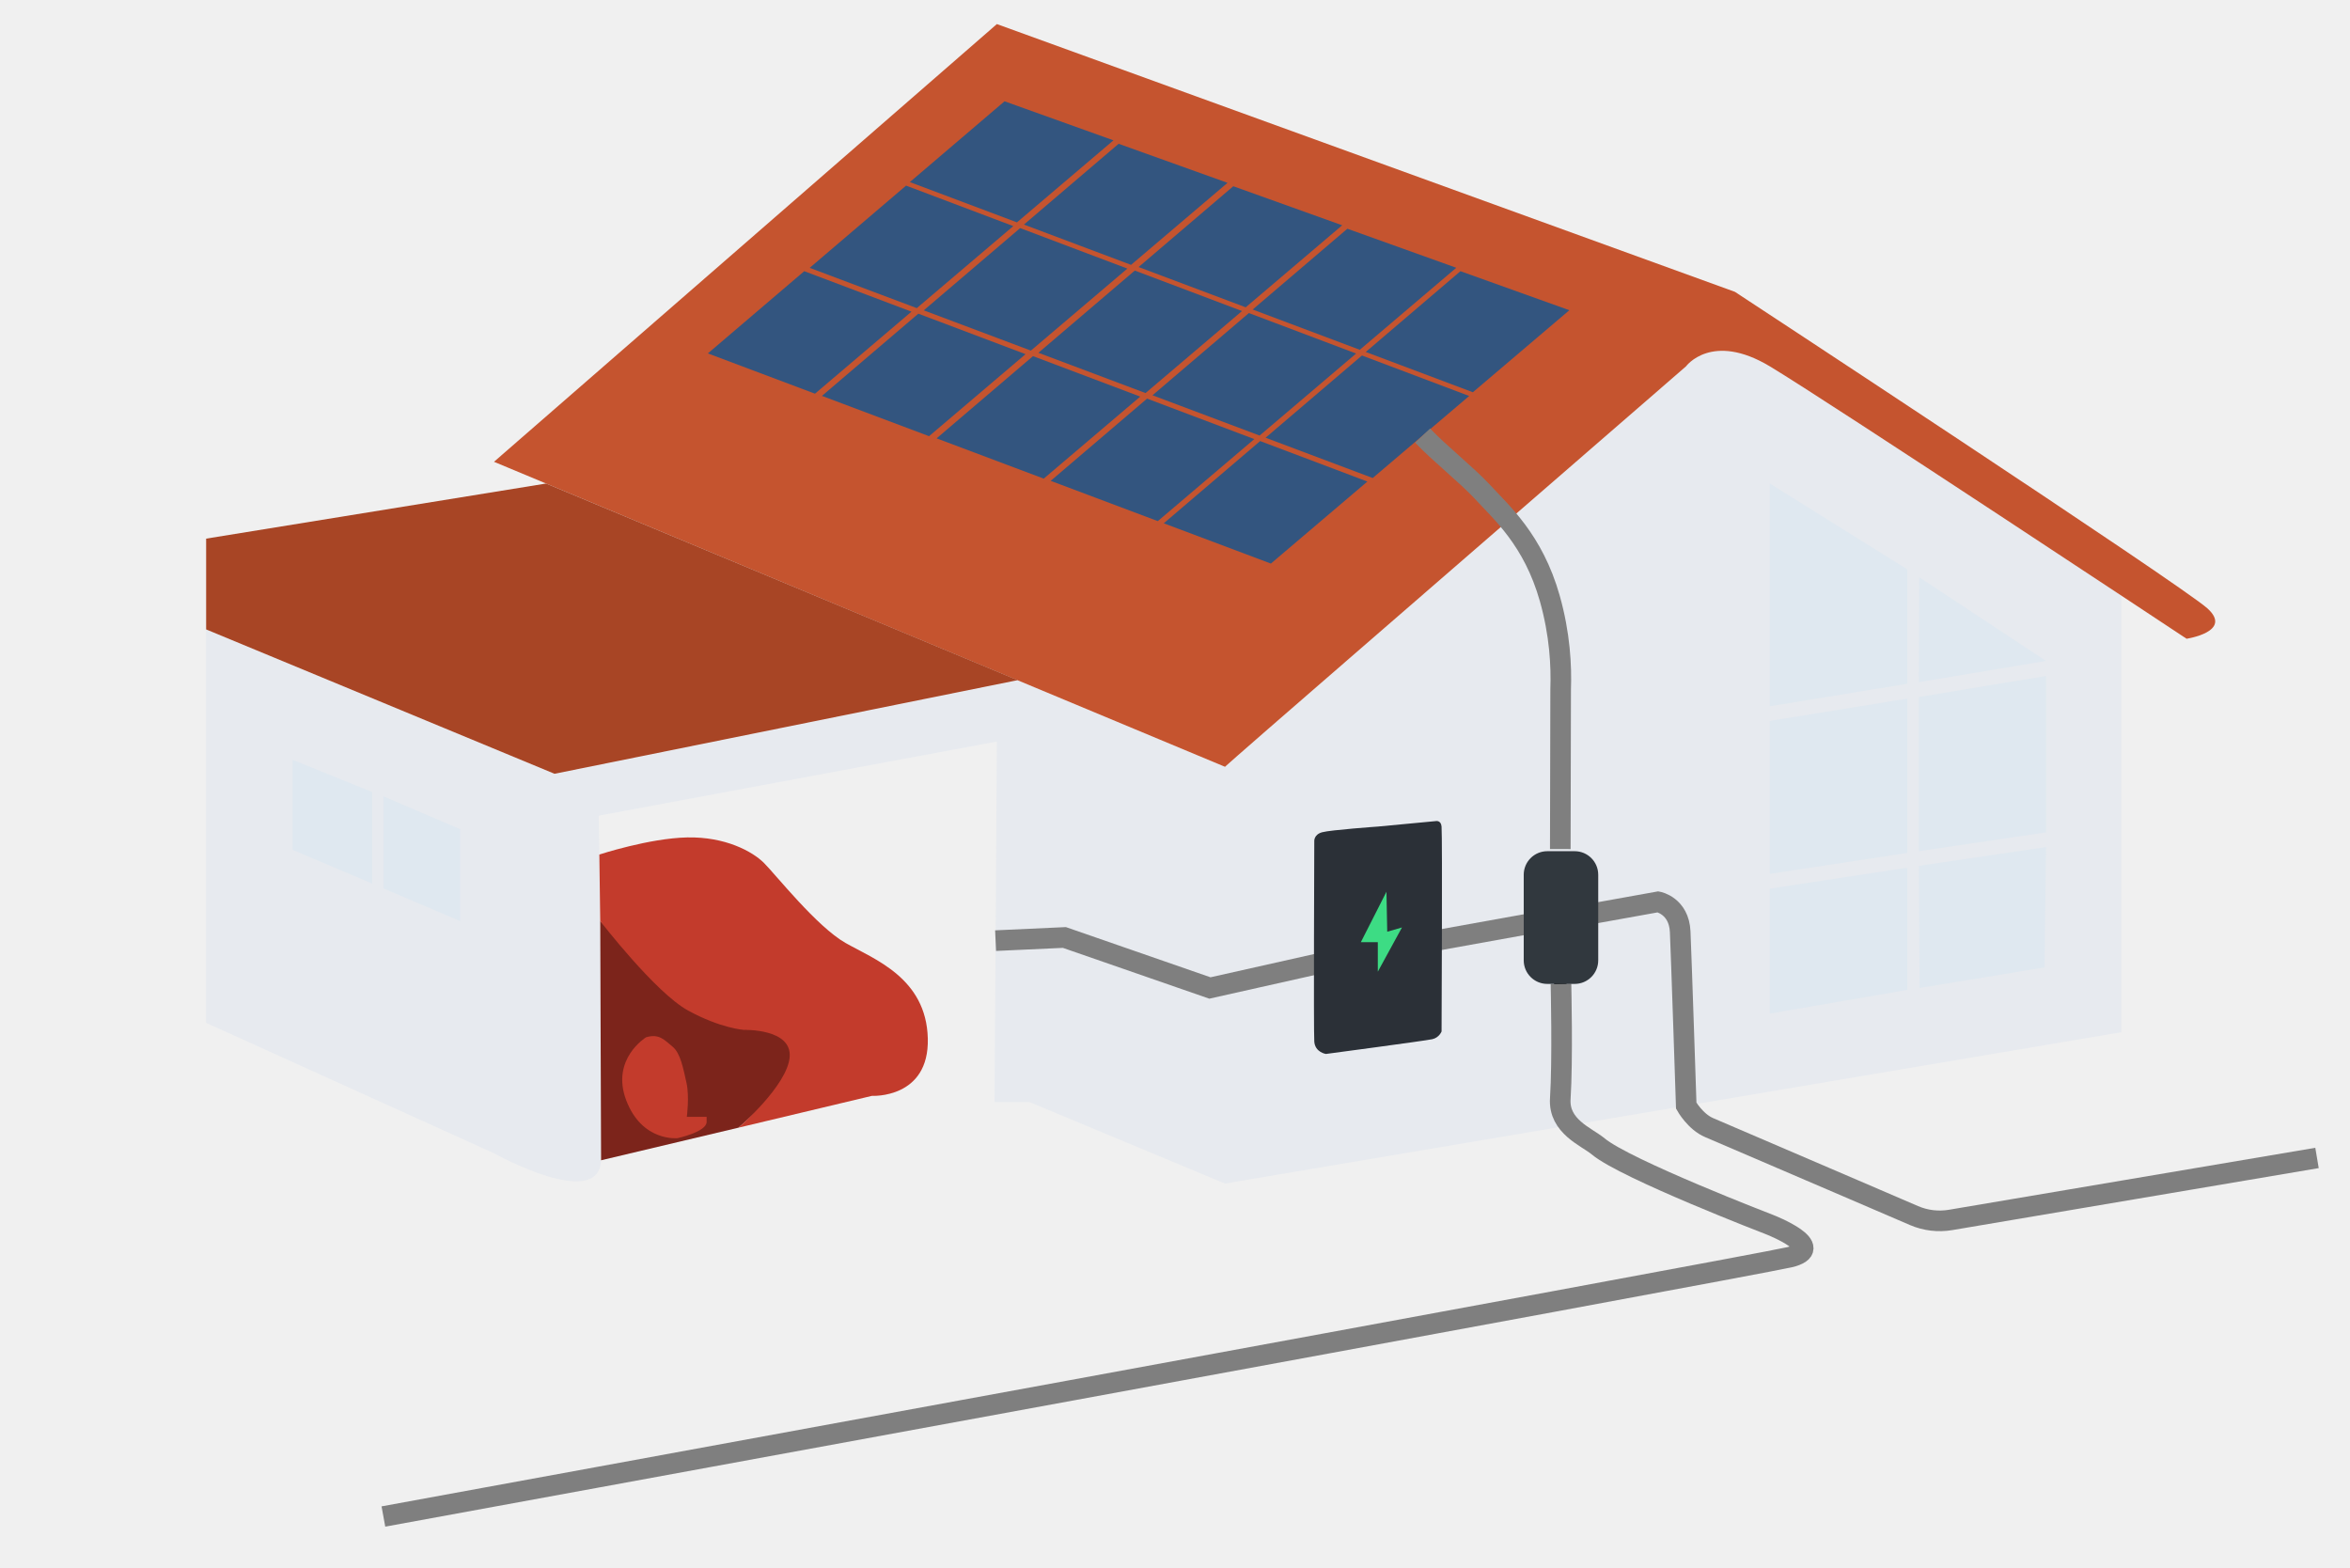
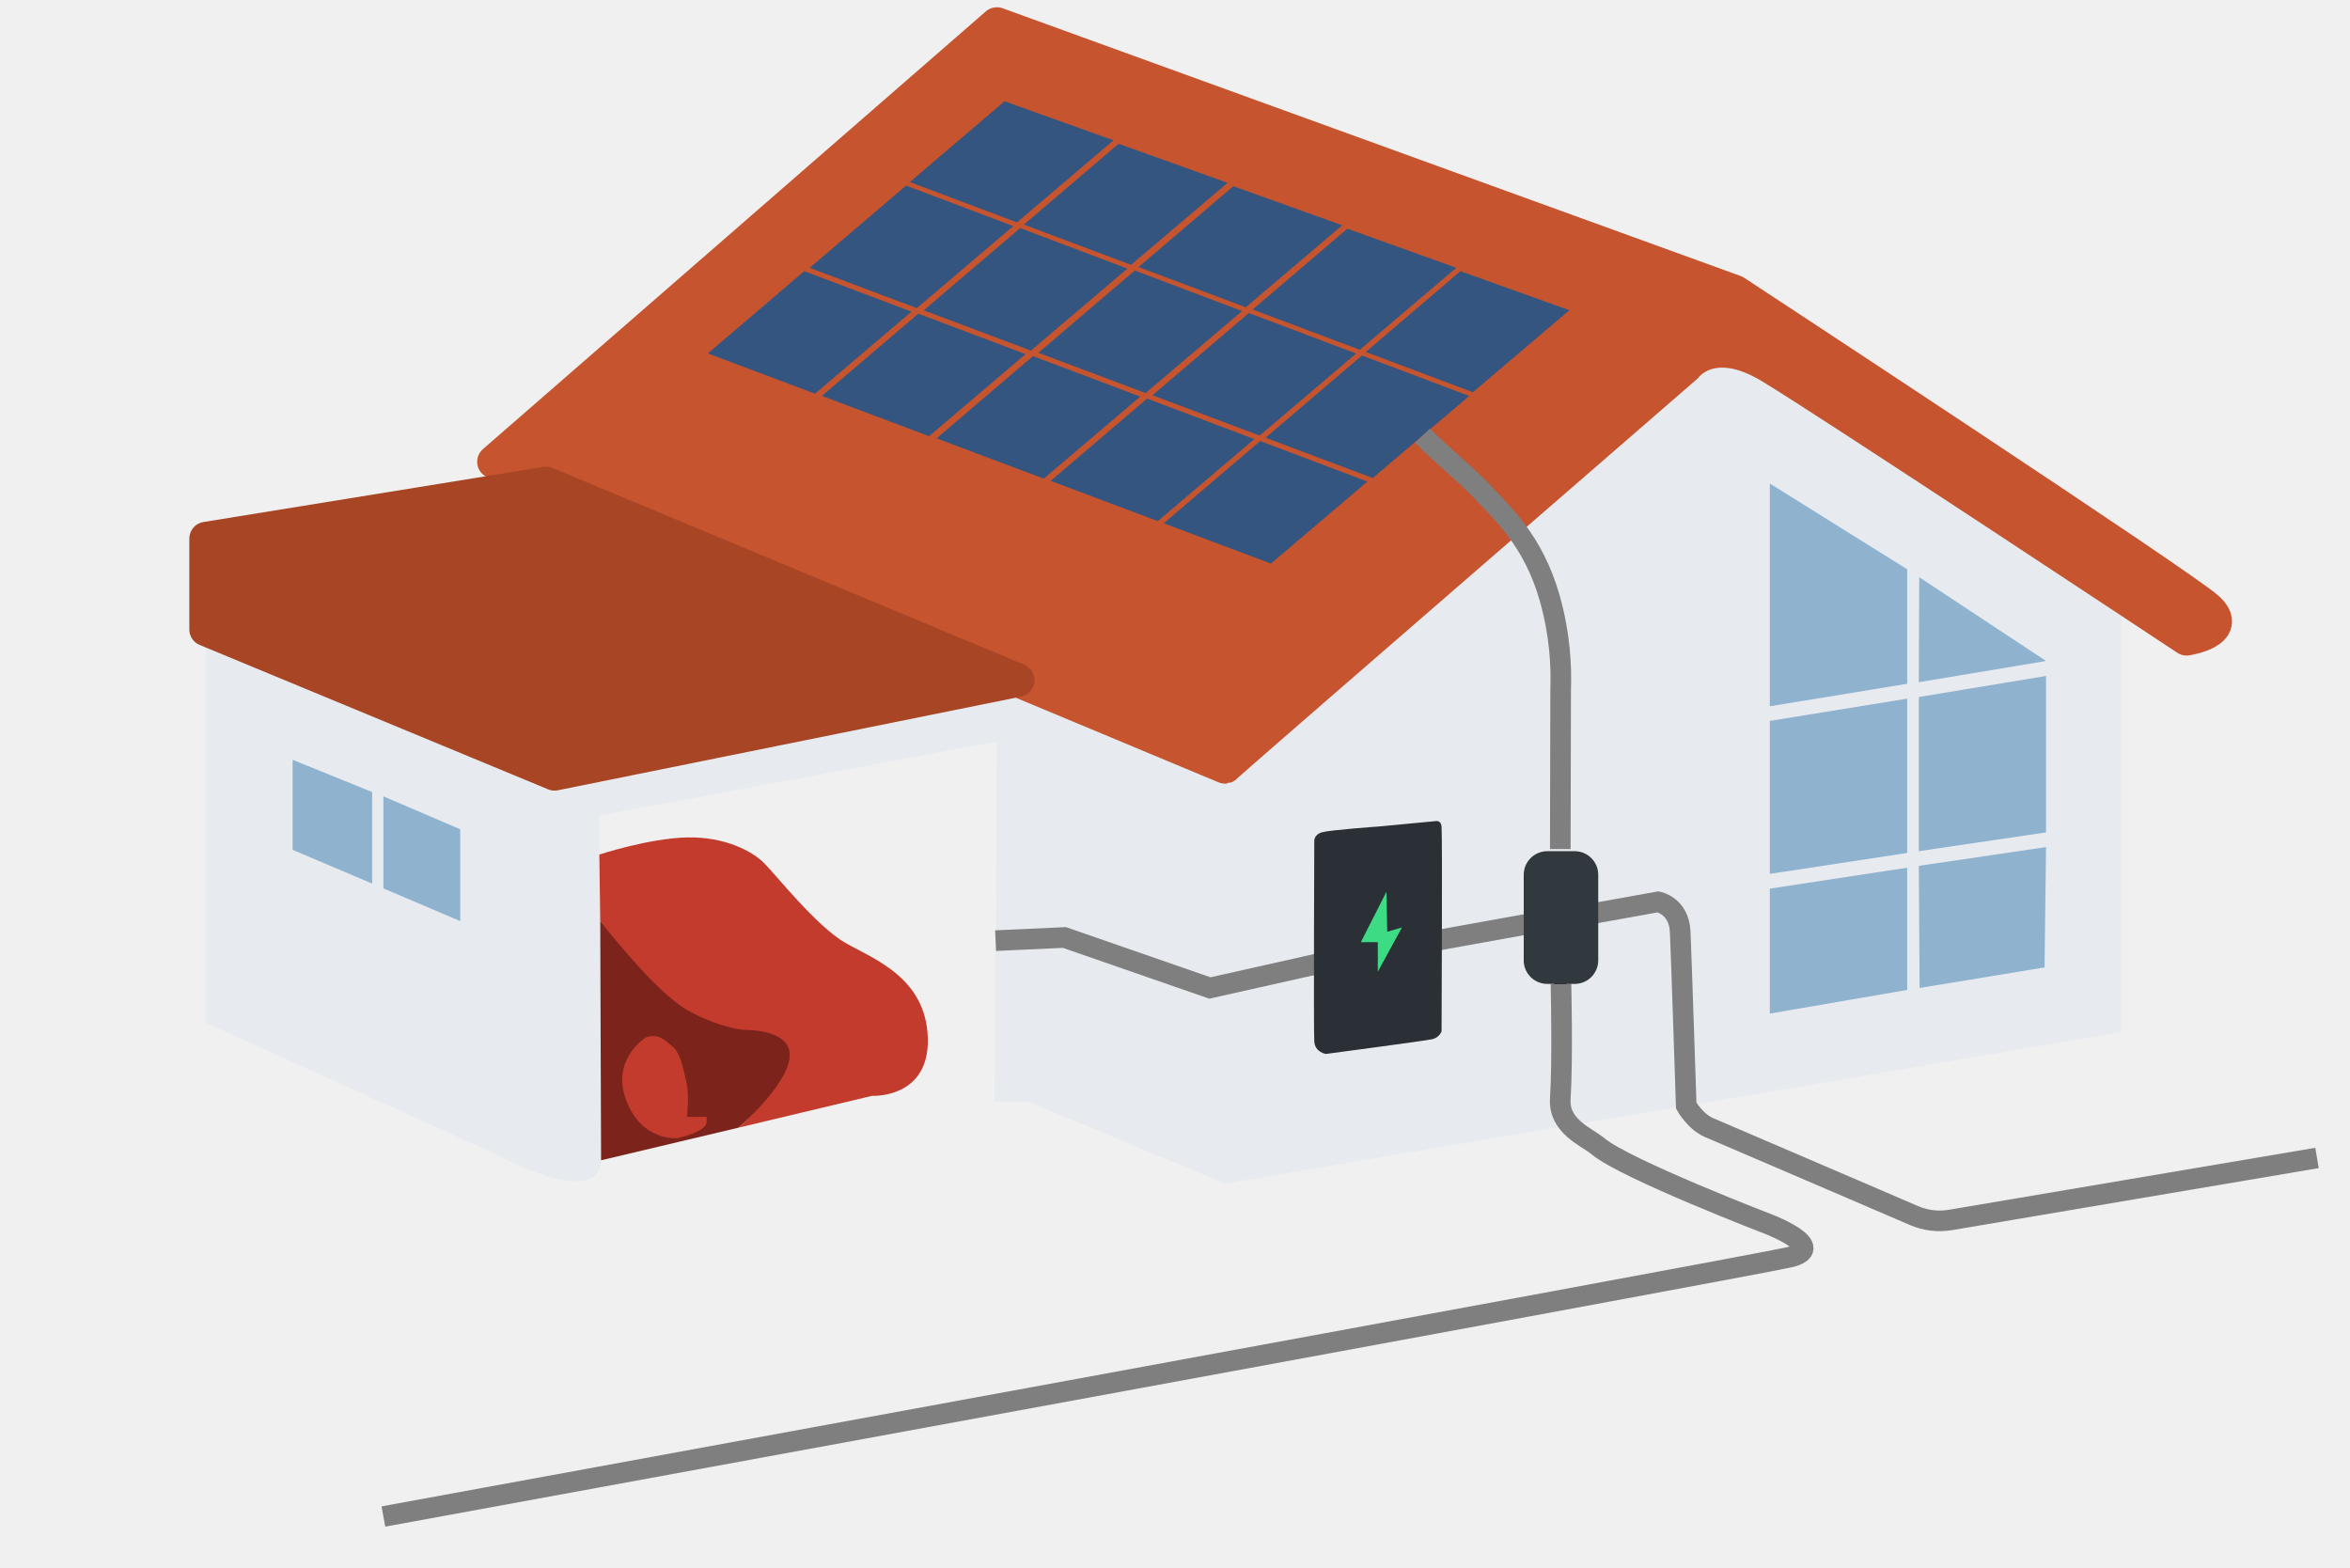
<svg xmlns="http://www.w3.org/2000/svg" width="100%" height="100%" viewBox="0 0 2375 1584" version="1.1" xml:space="preserve" style="fill-rule:evenodd;clip-rule:evenodd;stroke-miterlimit:10;">
  <rect id="Seite-2" x="0" y="0" width="2375" height="1583.333" style="fill:none;" />
  <clipPath id="_clip1">
    <rect x="0" y="0" width="2375" height="1583.333" />
  </clipPath>
  <g clip-path="url(#_clip1)">
    <g id="Layer-1" />
    <g id="house">
      <path d="M1040.422,1113.739l197.646,82.354l905.883,-152.942l0,-441.212l-402.354,-269.375l-503.529,442.354l-209.592,-87.567l-468.054,94.625l-352.087,-145.883l0,397.646l290.912,131.767c0,0 105.883,58.821 108.233,7.058c2.354,-51.767 -2.35,-348.237 -2.35,-348.237l402.35,-74.921l-2.354,364.333l35.296,0Z" style="fill:#e7eaef;fill-rule:nonzero;" />
    </g>
    <g id="roof">
-       <path d="M1341.121,684.955l362.829,-314.742c0,0 25.883,-35.296 84.704,0c58.825,35.292 421.179,275.292 421.179,275.292c0,0 47.058,-7.058 21.175,-30.587c-25.883,-23.529 -477.646,-320 -477.646,-320l-745.883,-270.588l-508.233,442.35l738.821,308.238c0,0 -0.908,0.221 103.054,-89.963" style="fill:#c5542f;fill-rule:nonzero;" />
-       <path d="M551.885,488.642l476.592,198.708l-468.054,94.625l-352.088,-145.883l0,-91.762l343.55,-55.688Z" style="fill:#a84525;fill-rule:nonzero;" />
+       <path d="M1341.121,684.955l362.829,-314.742c0,0 25.883,-35.296 84.704,0c58.825,35.292 421.179,275.292 421.179,275.292c0,0 47.058,-7.058 21.175,-30.587c-25.883,-23.529 -477.646,-320 -477.646,-320l-745.883,-270.588l-508.233,442.35l738.821,308.238c0,0 -0.908,0.221 103.054,-89.963" style="fill:#c5542f;fill-rule:nonzero;stroke:#c5542f;stroke-width:34px;stroke-linejoin:round;stroke-linecap:round;" />
+       <path d="M551.885,488.642l476.592,198.708l-468.054,94.625l-352.088,-145.883l0,-91.762l343.55,-55.688Z" style="fill:#a84525;fill-rule:nonzero;stroke:#a84525;stroke-width:34px;stroke-linejoin:round;stroke-linecap:round;" />
    </g>
    <g id="roof-garage" />
    <g id="windows">
-       <path d="M1788.656,488.642l0,225.096l138.825,-22.699l0,-115.73l-138.825,-86.667Z" style="fill:#dfe8f0;fill-rule:nonzero;" />
-       <path d="M1939.224,689.426l128.596,-21.458l-128.182,-84.633l-0.414,106.091Z" style="fill:#dfe8f0;fill-rule:nonzero;" />
-       <path d="M1788.656,728.539l138.825,-22.5l0,155.937l-138.825,21.147" style="fill:#dfe8f0;fill-rule:nonzero;" />
-       <path d="M1939.224,704.372l128.596,-21.25l0,158.07l-128.596,19.014l0,-155.833Z" style="fill:#dfe8f0;fill-rule:nonzero;" />
-       <path d="M1788.656,898.053l0,126.275l138.825,-23.921l0,-123.529l-138.825,21.175Z" style="fill:#dfe8f0;fill-rule:nonzero;" />
-       <path d="M1939.224,875.015l0.804,123.431l126.275,-20.783l1.517,-121.624l-128.596,18.976Z" style="fill:#dfe8f0;fill-rule:nonzero;" />
-       <path d="M295.718,767.857l0,90.979l80.392,34.117l0,-92.546l-80.392,-32.55Z" style="fill:#dfe8f0;fill-rule:nonzero;" />
-       <path d="M387.5,804.789l-0.007,93.011l77.635,33.055l0,-92.804l-77.628,-33.263Z" style="fill:#dfe8f0;fill-rule:nonzero;" />
+       <path d="M1788.656,488.642l0,225.096l138.825,-22.699l0,-115.73l-138.825,-86.667Z" style="fill:#8fb3cf;fill-rule:nonzero;" />
+       <path d="M1939.224,689.426l128.596,-21.458l-128.182,-84.633l-0.414,106.091Z" style="fill:#8fb3cf;fill-rule:nonzero;" />
+       <path d="M1788.656,728.539l138.825,-22.5l0,155.937l-138.825,21.147" style="fill:#8fb3cf;fill-rule:nonzero;" />
+       <path d="M1939.224,704.372l128.596,-21.25l0,158.07l-128.596,19.014l0,-155.833Z" style="fill:#8fb3cf;fill-rule:nonzero;" />
+       <path d="M1788.656,898.053l0,126.275l138.825,-23.921l0,-123.529l-138.825,21.175Z" style="fill:#8fb3cf;fill-rule:nonzero;" />
+       <path d="M1939.224,875.015l0.804,123.431l126.275,-20.783l1.517,-121.624l-128.596,18.976Z" style="fill:#8fb3cf;fill-rule:nonzero;" />
+       <path d="M295.718,767.857l0,90.979l80.392,34.117l0,-92.546l-80.392,-32.55Z" style="fill:#8fb3cf;fill-rule:nonzero;" />
+       <path d="M387.5,804.789l-0.007,93.011l77.635,33.055l0,-92.804l-77.628,-33.263Z" style="fill:#8fb3cf;fill-rule:nonzero;" />
    </g>
    <g id="solar">
      <path d="M1015.231,102.368l-95.717,81.65l108.267,40.704l97.521,-82.896l-110.071,-39.458Z" style="fill:#33557f;fill-rule:nonzero;" />
      <path d="M915.704,187.58l-97.421,83.104l108.267,40.704l97.521,-82.896l-108.367,-40.912Z" style="fill:#33557f;fill-rule:nonzero;" />
      <path d="M812.81,274.051l-97.421,83.104l108.267,40.704l97.521,-82.896l-108.367,-40.913Z" style="fill:#33557f;fill-rule:nonzero;" />
      <path d="M1130.525,145.31l-95.717,81.65l108.267,40.704l97.521,-82.896l-110.071,-39.458Z" style="fill:#33557f;fill-rule:nonzero;" />
      <path d="M1030.998,230.521l-97.421,83.104l108.267,40.704l97.521,-82.896l-108.367,-40.912Z" style="fill:#33557f;fill-rule:nonzero;" />
      <path d="M928.104,316.992l-97.421,83.104l108.267,40.704l97.521,-82.896l-108.367,-40.912Z" style="fill:#33557f;fill-rule:nonzero;" />
      <path d="M1246.407,188.21l-95.717,81.65l108.267,40.704l97.521,-82.896l-110.071,-39.458Z" style="fill:#33557f;fill-rule:nonzero;" />
      <path d="M1146.88,273.422l-97.421,83.104l108.267,40.704l97.521,-82.896l-108.367,-40.913Z" style="fill:#33557f;fill-rule:nonzero;" />
      <path d="M1043.986,359.892l-97.421,83.104l108.267,40.704l97.521,-82.896l-108.367,-40.912Z" style="fill:#33557f;fill-rule:nonzero;" />
      <path d="M1361.7,231.151l-95.717,81.65l108.267,40.704l97.521,-82.896l-110.071,-39.458Z" style="fill:#33557f;fill-rule:nonzero;" />
      <path d="M1262.174,316.363l-97.421,83.104l108.267,40.704l97.521,-82.896l-108.367,-40.912Z" style="fill:#33557f;fill-rule:nonzero;" />
      <path d="M1159.28,402.833l-97.421,83.104l108.267,40.704l97.521,-82.896l-108.367,-40.912Z" style="fill:#33557f;fill-rule:nonzero;" />
      <path d="M1475.984,274.051l-95.717,81.65l108.267,40.704l97.521,-82.896l-110.071,-39.458Z" style="fill:#33557f;fill-rule:nonzero;" />
      <path d="M1376.457,359.263l-97.421,83.104l108.267,40.704l97.521,-82.896l-108.367,-40.912Z" style="fill:#33557f;fill-rule:nonzero;" />
      <path d="M1273.563,445.733l-97.421,83.104l108.267,40.704l97.521,-82.896l-108.367,-40.912Z" style="fill:#33557f;fill-rule:nonzero;" />
    </g>
    <g id="powerline-solar">
      <path d="M1576.891,858.053l0.367,-161.567c0.838,-23.312 -0.7,-55.383 -10.962,-91.683c-16.792,-59.396 -49.175,-87.062 -68.621,-108.317c-16.554,-17.633 -43.346,-38.683 -59.904,-56.317" style="fill:none;fill-rule:nonzero;stroke:#7f7f7f;stroke-width:20.83px;" />
    </g>
    <g id="powerline-battery">
      <path d="M1549.31,932.835l-97.754,17.617" style="fill:none;fill-rule:nonzero;stroke:#7f7f7f;stroke-width:20.83px;" />
    </g>
    <g id="powerline-grid">
      <path d="M1570.616,994.329l12.55,0l-12.55,0Z" style="fill:#fff;fill-rule:nonzero;" />
      <path d="M1583.166,994.327l-12.55,0" style="fill:none;fill-rule:nonzero;stroke:#000;stroke-width:4.17px;" />
      <path d="M1577.587,994.327c0,0 1.825,77.725 -0.696,115.883c-1.875,28.358 26.638,38.554 38.342,48.35c27.454,22.967 173.421,79.1 173.421,79.1c0,0 60.396,23.529 19.608,32.942c-40.783,9.412 -1420.779,261.958 -1420.779,261.958" style="fill:none;fill-rule:nonzero;stroke:#7f7f7f;stroke-width:20.83px;" />
    </g>
    <g id="powerline-outside">
      <path d="M1601.216,924.78l74.5,-13.392c0,0 21.175,3.921 22.35,30.196c1.179,26.271 6.104,175.817 6.104,175.817c0,0 9.192,16.337 23.308,22.221c8.287,3.454 84.3,36.104 145.654,62.479c24.5,10.529 46.667,20.062 61.246,26.333c11.642,5.004 24.454,6.533 36.95,4.421l370.338,-62.646" style="fill:none;fill-rule:nonzero;stroke:#7f7f7f;stroke-width:20.83px;" />
    </g>
    <g id="powerline-house">
      <path d="M1348.657,970.21l-125.883,28.233l-147.058,-51.033l-69.533,3.192" style="fill:none;fill-rule:nonzero;stroke:#7f7f7f;stroke-width:20.83px;" />
    </g>
    <g id="inverter">
      <path d="M1591.426,994.327l-27.679,0c-13.146,0 -23.808,-10.658 -23.808,-23.808l0,-86.5c0,-13.15 10.662,-23.808 23.808,-23.808l27.679,0c13.15,0 23.808,10.658 23.808,23.808l0,86.5c0,13.15 -10.658,23.808 -23.808,23.808" style="fill:#31383e;fill-rule:nonzero;" />
    </g>
    <g id="car">
      <path d="M606.62,930.855l0.862,241.708l138.821,-32.942c0,0 52.767,-44.763 54.904,-64.708c2.138,-19.942 0.242,-21.542 -5.492,-25.487c-5.733,-3.95 -6.825,-13.975 -46.275,-16.079c-39.45,-2.104 -87.058,-45.896 -87.058,-45.896l-55.763,-56.596Z" style="fill:#7c241b;fill-rule:nonzero;" />
      <path d="M652.972,1048.249c0,0 -36.079,21.963 -20,63.921c16.079,41.963 51.767,38.042 51.767,38.042c0,0 29.408,-6.275 29.408,-16.471l0,-5.1l-20,0c0,0 2.746,-20.783 -0.392,-34.508c-3.137,-13.725 -5.883,-29.804 -14.117,-36.471c-8.233,-6.667 -13.333,-13.333 -26.667,-9.413" style="fill:#c33b2c;fill-rule:nonzero;" />
      <path d="M605.715,863.588c0,0 50.396,-16.517 88.825,-17.3c38.433,-0.783 65.883,14.117 77.646,25.883c11.767,11.762 53.333,64.312 82.354,80.783c29.021,16.471 81.567,35.296 83.137,96.471c1.567,61.175 -56.471,58.037 -56.471,58.037l-134.9,32.158c0,0 49.408,-42.354 51.763,-71.371c2.354,-29.021 -46.275,-27.454 -46.275,-27.454c0,0 -23.529,-1.567 -56.471,-19.608c-32.942,-18.038 -88.704,-90.333 -88.704,-90.333l-0.904,-67.267Z" style="fill:#c33b2c;fill-rule:nonzero;" />
    </g>
    <g id="battery">
      <path d="M1392.578,835.308l58.233,-5.492c0,0 5.492,-1.371 6.079,5.492c0.942,10.967 0.013,207.058 0.013,207.058c0,0 -2.362,6.275 -9.425,7.842c-7.058,1.571 -107.45,14.904 -107.45,14.904c0,0 -10.979,-1.571 -11.763,-12.55c-0.783,-10.979 0,-202.354 0,-202.354c0,0 -0.65,-6.804 7.979,-9.158c8.625,-2.354 56.333,-5.742 56.333,-5.742" style="fill:#2b3037;fill-rule:nonzero;" />
      <path d="M1401.205,901.19l-25.883,50.979l17.154,0l0,29.804l24.417,-44.704l-14.904,4.312l-0.783,-40.392Z" style="fill:#3ddc84;fill-rule:nonzero;" />
    </g>
  </g>
</svg>
